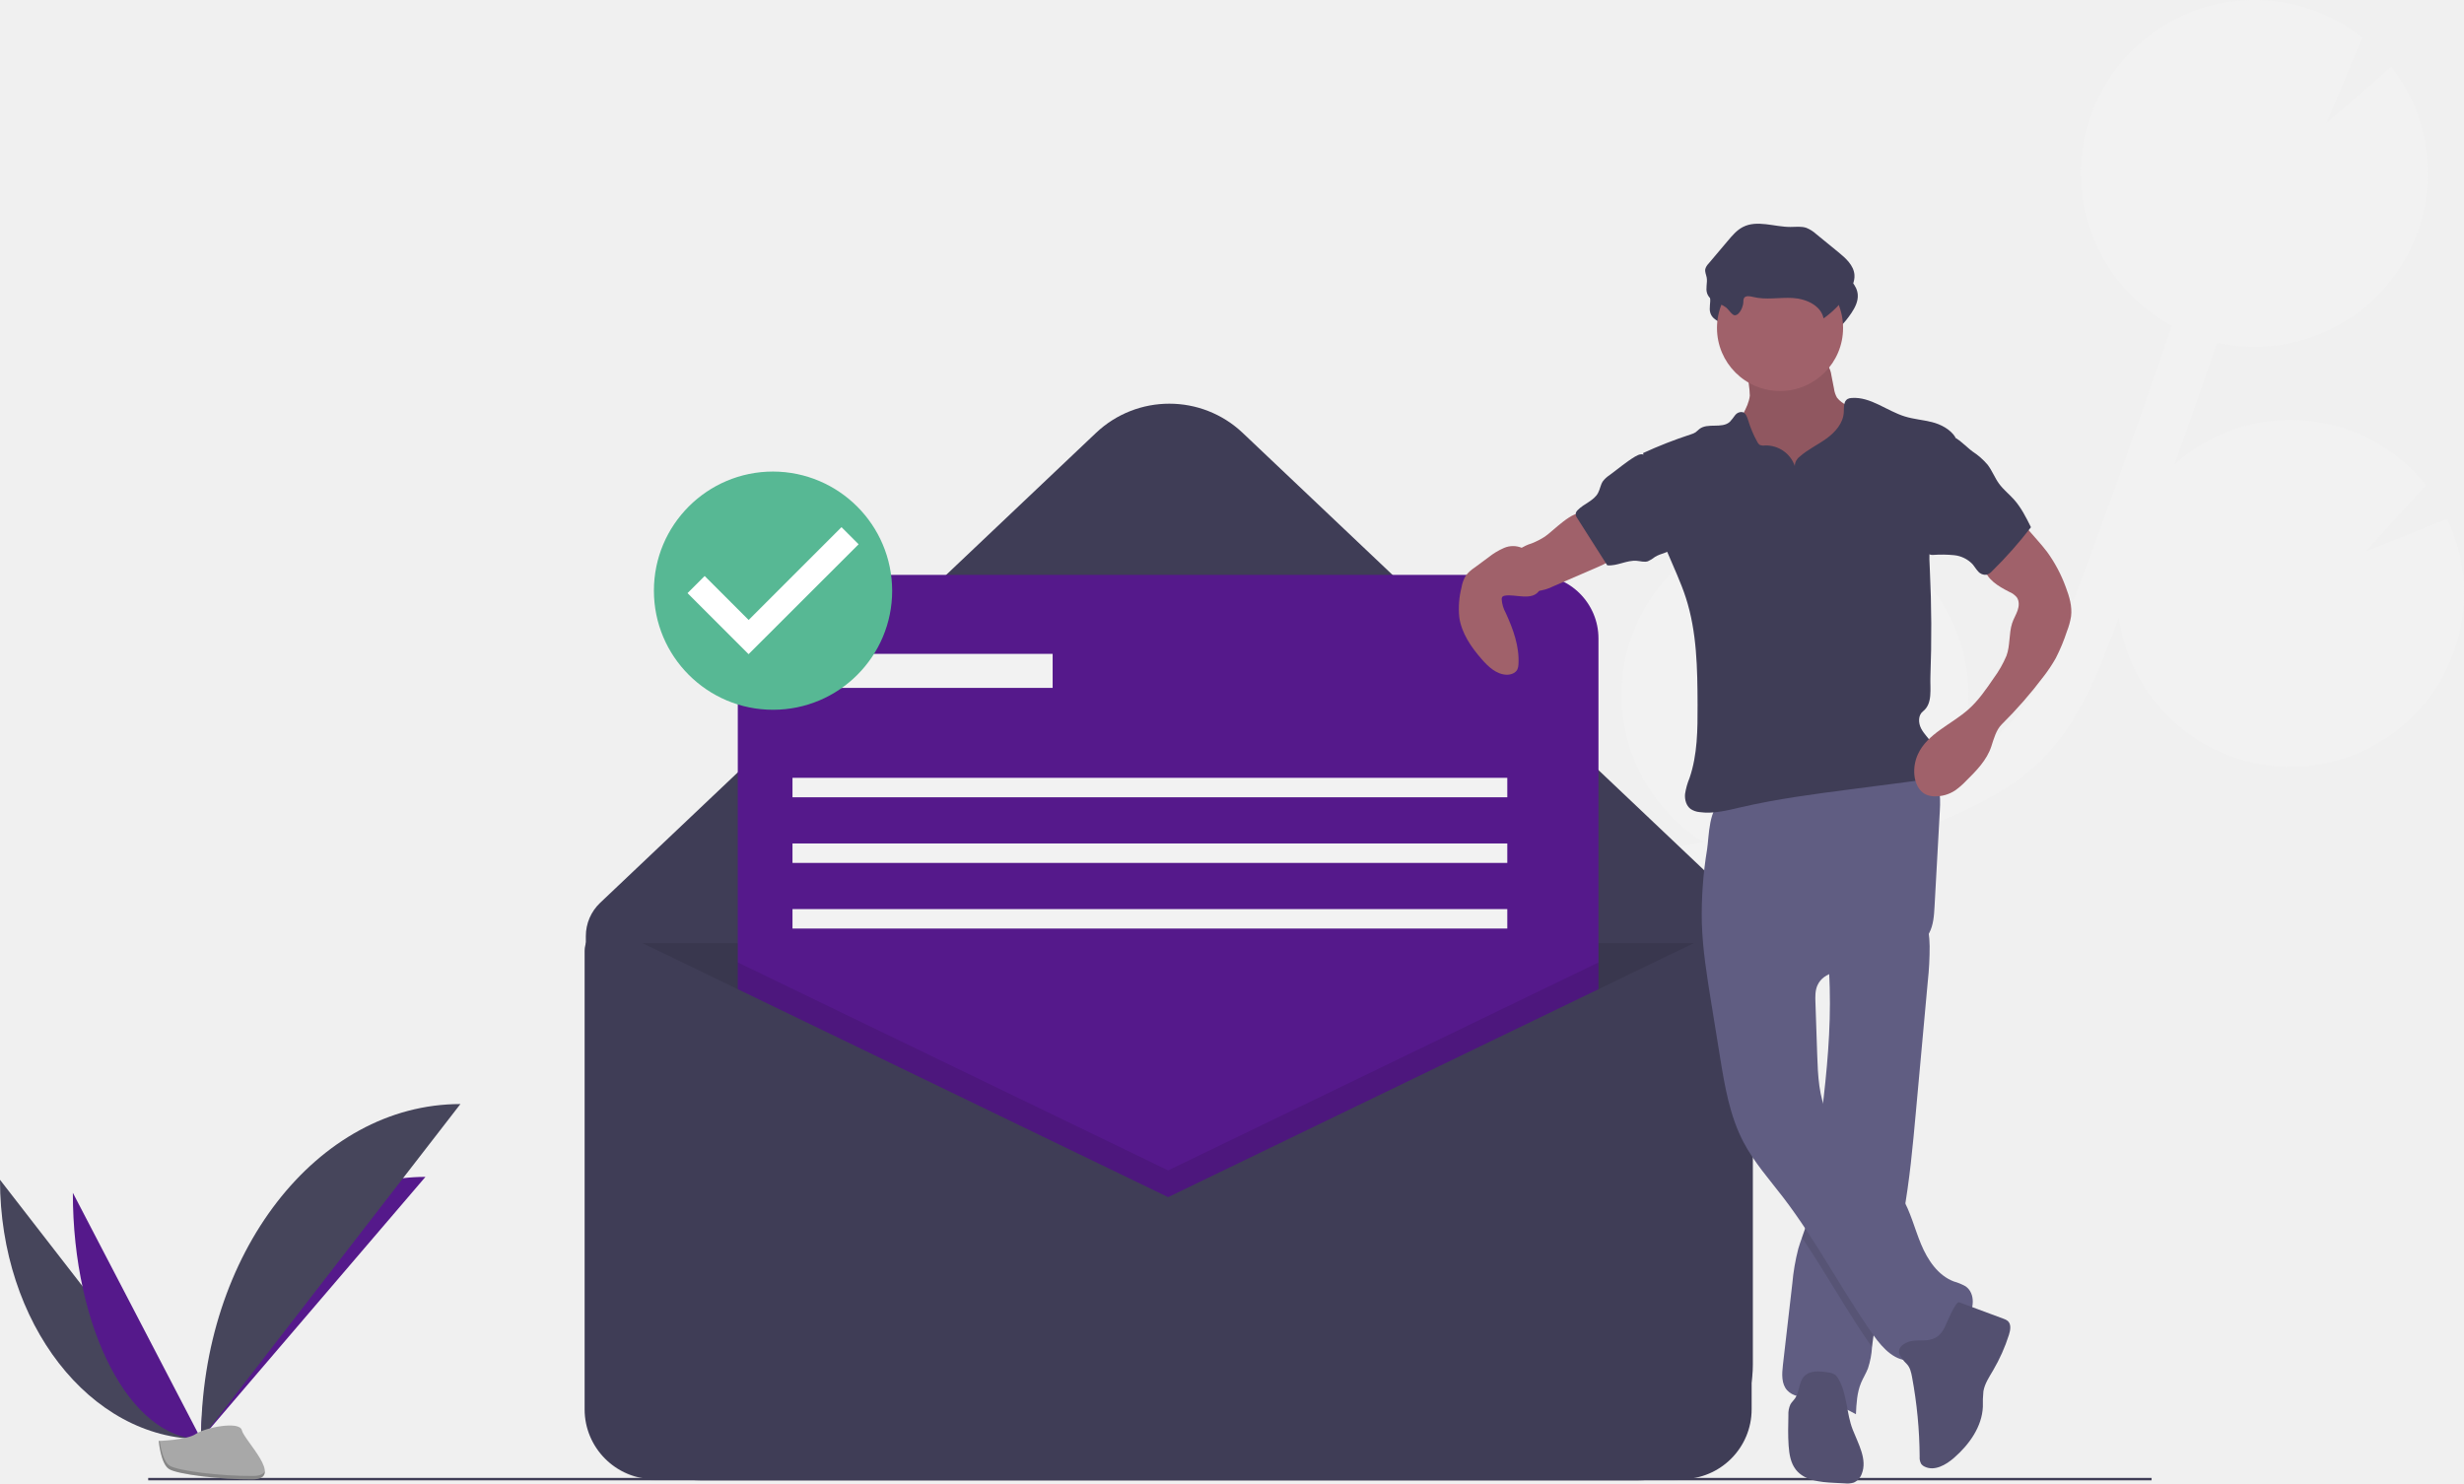
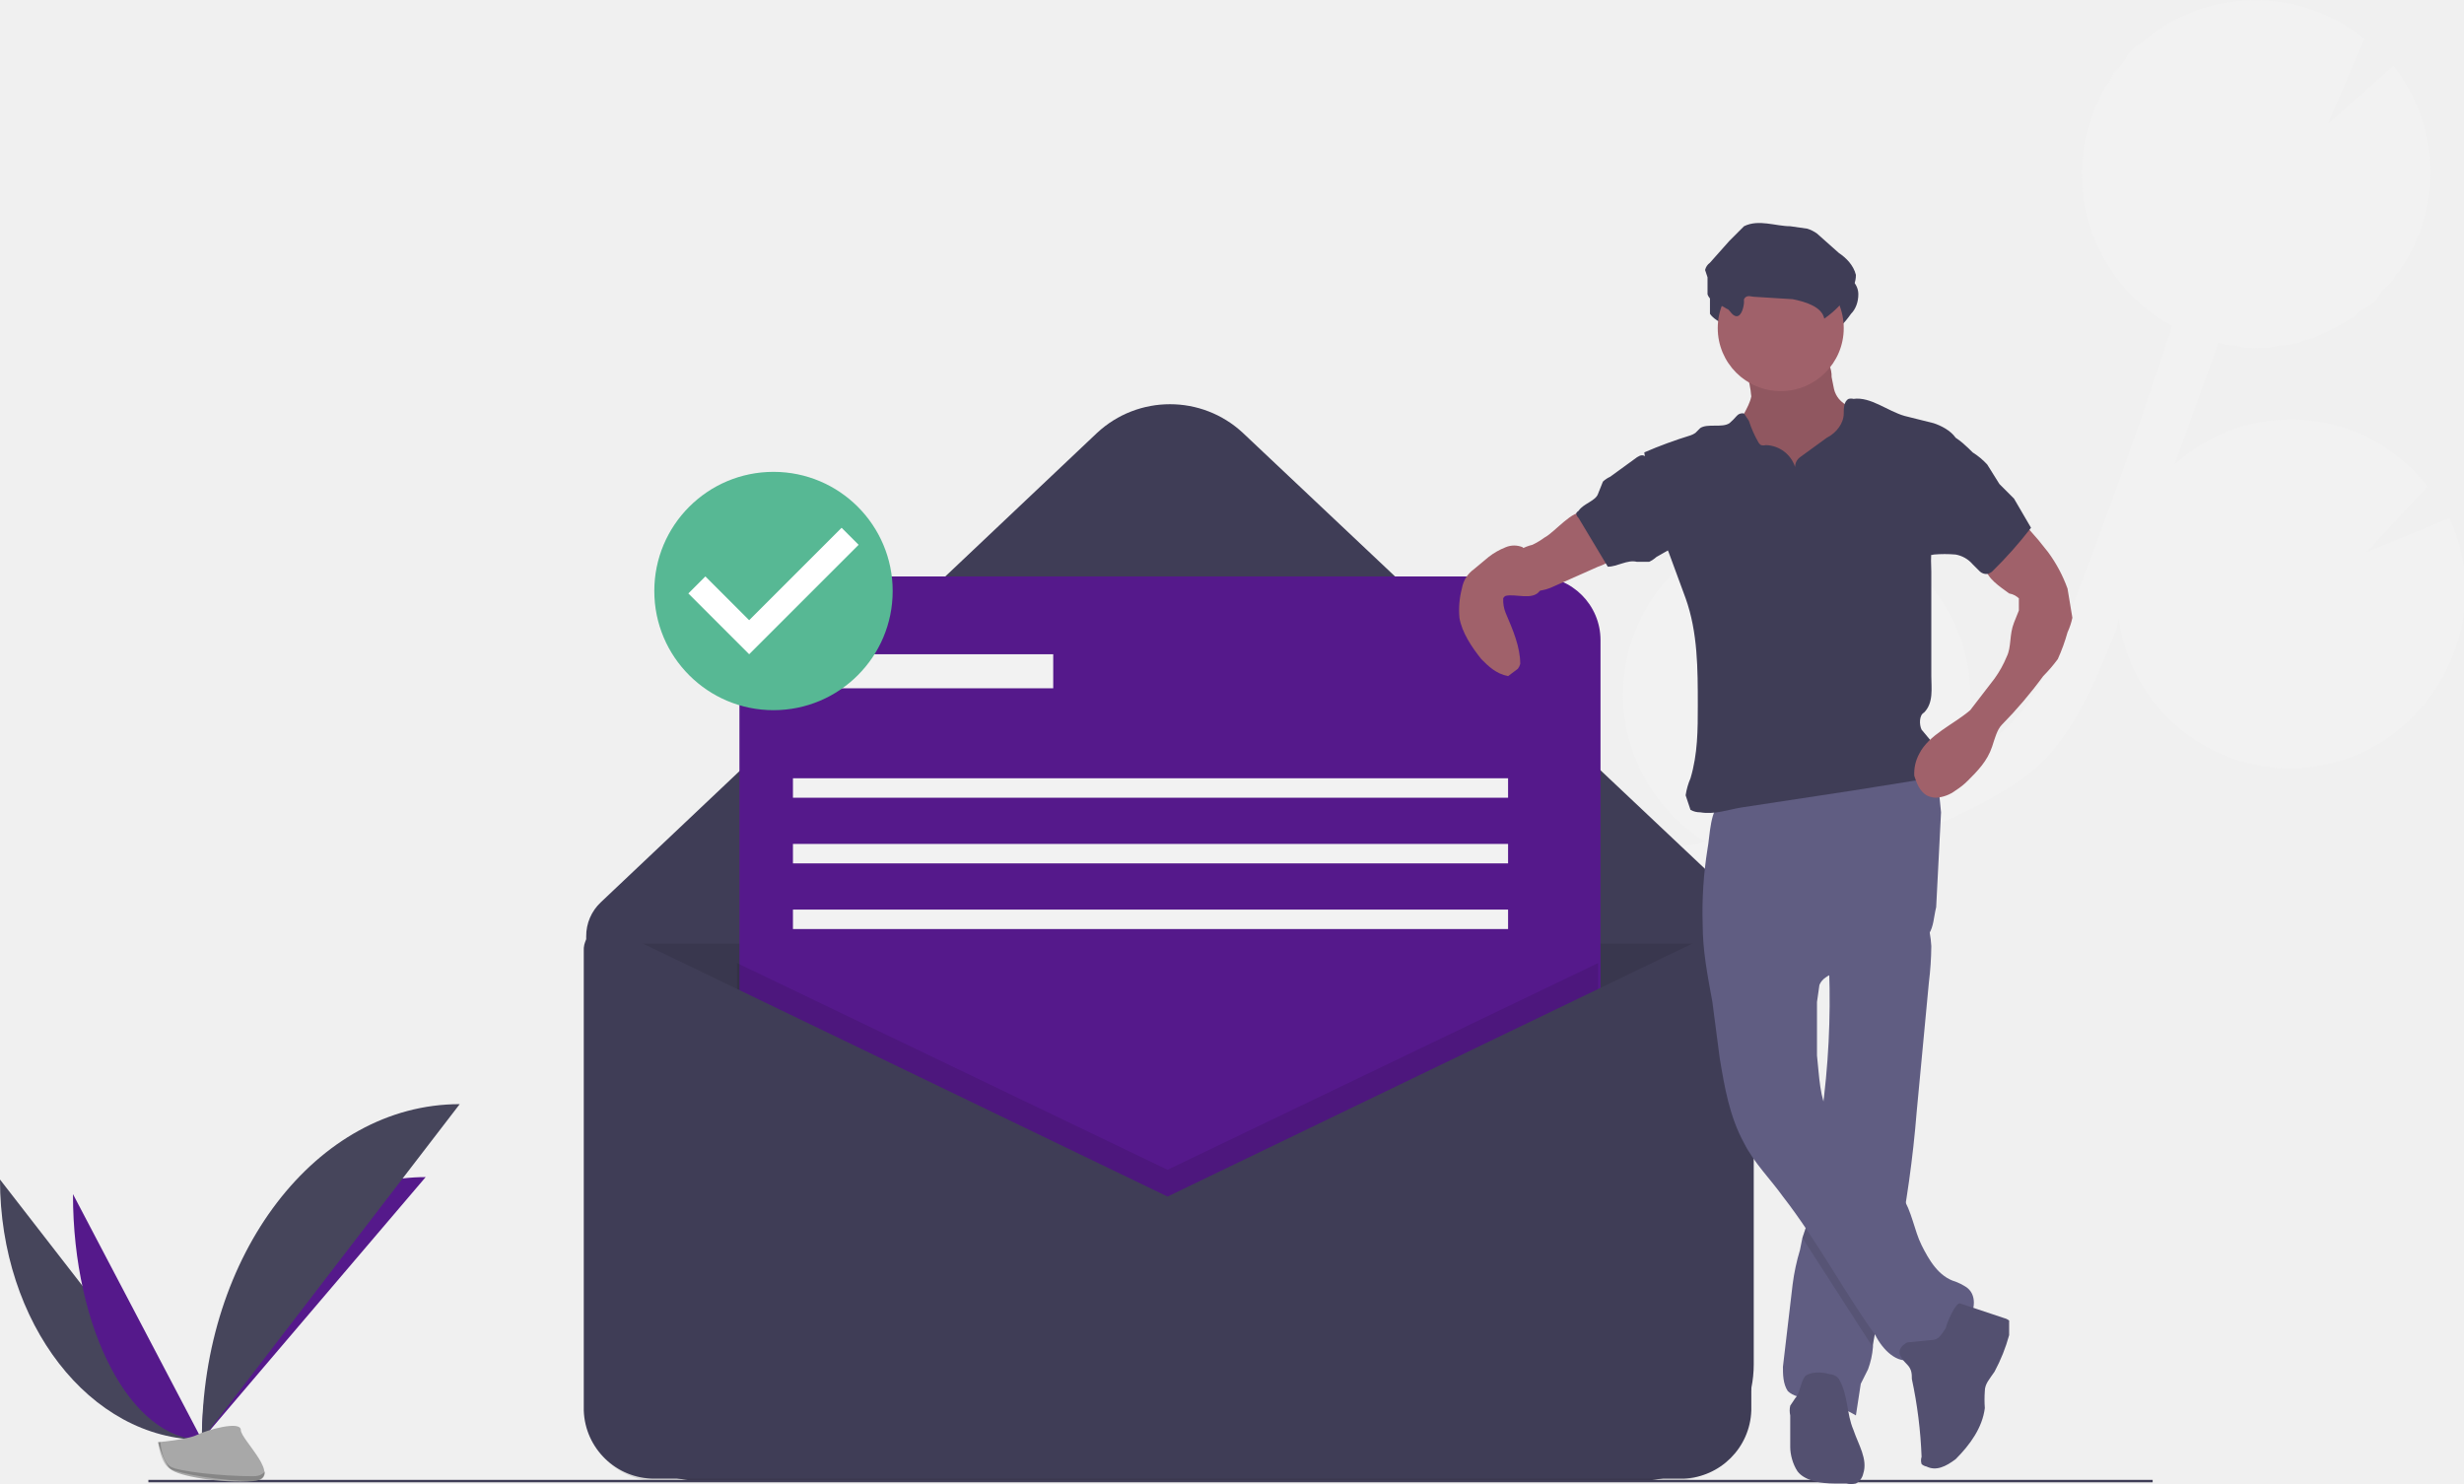
- <svg xmlns="http://www.w3.org/2000/svg" id="aaafdec0-95c8-49a3-a8f8-64216c6da511" width="1013.449" height="610.281" data-name="Layer 1" viewBox="0 0 1013.449 610.281">
-   <path fill="#f2f2f2" d="M782.744,493.253l8.69-1.502c.834-.146,1.661-.324,2.494-.475A71.336,71.336,0,0,1,839.477,359.773l-11.39,27.103,26.986-23.563a1.218,1.218,0,0,1,.184.062,71.34,71.34,0,0,1,43.588,90.991c-.451,1.285-.989,2.512-1.505,3.754,7.618-3.828,14.926-8.284,20.886-13.989,12.066-11.562,18.676-27.517,26.064-47.173,14.636-38.953,28.727-78.469,42.256-118.071a71.308,71.308,0,0,1-33.338-86.355c.725-2.059,1.565-4.042,2.455-5.99.222-.487.447-.972.679-1.452.905-1.867,1.86-3.697,2.908-5.452.171-.288.363-.557.538-.842q1.368-2.221,2.886-4.31c.377-.523.752-1.044,1.142-1.555,1.147-1.5,2.334-2.959,3.587-4.352.418-.466.862-.902,1.292-1.356q1.443-1.523,2.966-2.954c.535-.502,1.064-1.008,1.614-1.492.141-.124.272-.26.414-.383.007.009.013.019.019.028a71.29,71.29,0,0,1,91.213-2.049L1050.1,195.641l26.679-23.283a70.944,70.944,0,0,1,2.637,84.02c.025.009.05.015.075.024-.291.428-.622.82-.922,1.24q-.844,1.184-1.728,2.325c-.758.976-1.545,1.919-2.349,2.85-.607.702-1.205,1.41-1.836,2.086-.924.988-1.892,1.924-2.866,2.854-.569.543-1.113,1.113-1.698,1.636q-2.3,2.055-4.76,3.899c-.575.431-1.182.811-1.769,1.223-1.151.81-2.308,1.608-3.503,2.347-.742.458-1.503.877-2.26,1.308-1.096.624-2.2,1.229-3.326,1.794-.799.4-1.603.781-2.417,1.151-1.157.527-2.328,1.016-3.512,1.482-.794.312-1.585.628-2.39.912-1.329.468-2.677.875-4.033,1.264-.685.197-1.358.422-2.049.598-2.034.519-4.092.961-6.173,1.299-.391.064-.79.088-1.183.145-1.725.251-3.459.454-5.207.577-.751.053-1.507.061-2.262.09-1.413.055-2.827.083-4.249.053-.829-.018-1.658-.06-2.49-.107q-2.077-.118-4.158-.362c-.82-.095-1.638-.189-2.459-.314-1.486-.226-2.971-.52-4.455-.843-.097-.021-.195-.034-.293-.056q-8.565,25.061-17.448,50.016a71.291,71.291,0,0,1,103.374,8.521l-24.664,27.276,33.394-13.331a71.095,71.095,0,0,1,2.854,54.309,69.978,69.978,0,0,1-9.062,17.532,71.312,71.312,0,0,1-128.853-31.287c-.627,1.676-1.234,3.373-1.863,5.048-6.519,17.341-14.63,38.922-30.918,54.525-11.041,10.576-24.625,17.285-37.657,22.958q-12.73,5.54-25.799,10.244a71.497,71.497,0,0,1-31.926,10.175c-13.747,3.819-27.668,7.007-41.718,9.468l-8.761,1.51c-7.874,1.349-15.947,2.737-23.96,4.337,1.154.342,2.309.669,3.457,1.073a71.363,71.363,0,0,1,47.639,69.428l-54.925,16.859,49.701,7.893a71.373,71.373,0,0,1-118.926,21.106q.757,2.535,1.52,5.063c1.009,3.349,2.01,6.678,2.971,9.976,13.078,44.938,7.45,80.288-15.851,99.532l-12.644-15.305c22.678-18.734,15.642-57.336,9.434-78.682-.944-3.238-1.929-6.509-2.92-9.798-8.518-28.298-18.174-60.373-5.668-89.848C684.773,510.029,739.096,500.727,782.744,493.253Z" transform="translate(-93.27537 -144.8593)" />
-   <path fill="#3f3d56" d="M766.646,753.851H381.813a47.583,47.583,0,0,1-47.583-47.583V529.956a18.851,18.851,0,0,1,5.882-13.681L544.036,322.972a43.889,43.889,0,0,1,60.388,0L798.854,507.276a49.274,49.274,0,0,1,15.376,35.76V706.268A47.583,47.583,0,0,1,766.646,753.851Z" transform="translate(-93.27537 -144.8593)" />
-   <path d="M240.954,387.992h476a0,0,0,0,1,0,0V580.259a28.732,28.732,0,0,1-28.732,28.732H269.686a28.732,28.732,0,0,1-28.732-28.732V387.992a0,0,0,0,1,0,0Z" opacity=".1" />
-   <path fill="none" stroke="#3f3d56" stroke-miterlimit="10" d="M333.73,521.351" transform="translate(-93.27537 -144.8593)" />
-   <rect width="354" height="354" x="303.454" y="236.492" fill="#55198b" rx="26.181" />
-   <polygon points="657.454 395.942 657.454 590.492 303.454 590.492 303.454 395.942 480.454 481.492 657.454 395.942" opacity=".1" />
-   <path fill="#3f3d56" d="M573.73,637.351l-226.794-109.617a9.202,9.202,0,0,0-13.206,8.285V724.619a28.732,28.732,0,0,0,28.732,28.732H784.997a28.732,28.732,0,0,0,28.732-28.732v-185.369a11.229,11.229,0,0,0-16.115-10.11Z" transform="translate(-93.27537 -144.8593)" />
-   <rect width="99" height="14" x="333.954" y="268.992" fill="#f2f2f2" />
-   <rect width="294" height="8" x="325.954" y="319.992" fill="#f2f2f2" />
-   <rect width="294" height="8" x="325.954" y="346.992" fill="#f2f2f2" />
-   <rect width="294" height="8" x="325.954" y="373.992" fill="#f2f2f2" />
-   <line x1="60.954" x2="884.954" y1="608.492" y2="608.492" fill="none" stroke="#3f3d56" stroke-miterlimit="10" />
-   <path fill="#46455b" d="M93.275,630.212c0,58.96,36.989,106.67,82.699,106.67" transform="translate(-93.27537 -144.8593)" />
-   <path fill="#55198b" d="M175.975,736.883c0-59.623,41.277-107.869,92.288-107.869" transform="translate(-93.27537 -144.8593)" />
-   <path fill="#55198b" d="M123.239,635.557c0,56.006,23.587,101.325,52.736,101.325" transform="translate(-93.27537 -144.8593)" />
-   <path fill="#46455b" d="M175.975,736.883c0-76.185,47.71-137.832,106.67-137.832" transform="translate(-93.27537 -144.8593)" />
-   <path fill="#a8a8a8" d="M158.577,737.635s11.728-.361,15.263-2.878,18.041-5.522,18.918-1.486,17.625,20.076,4.384,20.183-30.766-2.062-34.294-4.211S158.577,737.635,158.577,737.635Z" transform="translate(-93.27537 -144.8593)" />
-   <path d="M197.378,752.049c-13.241.107-30.766-2.062-34.294-4.211-2.687-1.637-3.757-7.509-4.115-10.218-.248.011-.392.015-.392.015s.743,9.459,4.271,11.608,21.053,4.318,34.294,4.211c3.822-.031,5.142-1.391,5.07-3.405C201.68,751.266,200.223,752.026,197.378,752.049Z" opacity=".2" transform="translate(-93.27537 -144.8593)" />
-   <path fill="#a0616a" d="M812.988,307.63c-.601,5.355-4.685,9.668-6.198,14.839-2.278,7.784,1.661,16.136,7.048,22.198a49.159,49.159,0,0,0,34.234,16.255,14.6,14.6,0,0,0,5.66-.617,12.116,12.116,0,0,0,4.306-2.943c4.057-4.074,6.235-9.719,7.103-15.402s.531-11.474.191-17.214a9.721,9.721,0,0,0-.636-3.472,8.896,8.896,0,0,0-2.235-2.747,52.07,52.07,0,0,0-9.59-6.966,11.009,11.009,0,0,1-4.018-3.075,9.937,9.937,0,0,1-1.242-3.681l-1.059-5.399a10.609,10.609,0,0,0-1.556-4.376c-1.872-2.525-5.452-2.868-8.592-2.992L824.899,291.586c-3.579-.14-8.294-1.167-11.788-.464-3.262.656-2.179,3.663-1.586,6.4A46.267,46.267,0,0,1,812.988,307.63Z" transform="translate(-93.27537 -144.8593)" />
-   <path d="M812.988,307.63c-.601,5.355-4.685,9.668-6.198,14.839-2.278,7.784,1.661,16.136,7.048,22.198a49.159,49.159,0,0,0,34.234,16.255,14.6,14.6,0,0,0,5.66-.617,12.116,12.116,0,0,0,4.306-2.943c4.057-4.074,6.235-9.719,7.103-15.402s.531-11.474.191-17.214a9.721,9.721,0,0,0-.636-3.472,8.896,8.896,0,0,0-2.235-2.747,52.07,52.07,0,0,0-9.59-6.966,11.009,11.009,0,0,1-4.018-3.075,9.937,9.937,0,0,1-1.242-3.681l-1.059-5.399a10.609,10.609,0,0,0-1.556-4.376c-1.872-2.525-5.452-2.868-8.592-2.992L824.899,291.586c-3.579-.14-8.294-1.167-11.788-.464-3.262.656-2.179,3.663-1.586,6.4A46.267,46.267,0,0,1,812.988,307.63Z" opacity=".1" transform="translate(-93.27537 -144.8593)" />
-   <path fill="#605d82" d="M886.177,548.641q-2.445,26.808-4.89,53.608c-1.276,14.061-2.577,28.179-5.079,42.059-.864,4.783-1.877,9.541-3.079,14.258-3.342,13.097-8.191,25.899-9.755,39.325-.049.387-.091.782-.132,1.177a34.189,34.189,0,0,1-1.671,8.726c-.782,2.05-1.984,3.919-2.832,5.944-1.688,4.05-1.91,8.529-2.116,12.916a55.682,55.682,0,0,0-19.173-6.553c-3.252-.486-6.874-.831-9.088-3.26-2.453-2.684-2.182-6.792-1.77-10.397q1.939-16.794,3.869-33.571a87.495,87.495,0,0,1,2.445-14.258c.445-1.556.98-3.087,1.523-4.618.749-2.107,1.506-4.215,2.074-6.38a76.832,76.832,0,0,0,1.712-10.628c1.325-11.262,2.922-22.499,4.322-33.752l.074-.593c2.099-17.057,3.696-34.197,3.235-51.377-.066-2.544-.173-5.088-.338-7.639-.23-3.696-.568-5.656,2.494-7.969,3.383-2.552,7.837-4.338,11.706-6.01,2.083-.906,25.018-9.047,25.553-7.261a44.688,44.688,0,0,1,1.679,11.706A130.253,130.253,0,0,1,886.177,548.641Z" transform="translate(-93.27537 -144.8593)" />
-   <path d="M876.207,644.308c-.864,4.783-1.877,9.541-3.079,14.258-3.342,13.097-8.191,25.899-9.755,39.325-.049.387-.091.782-.132,1.177-10.224-14.604-18.835-30.311-28.813-45.072.749-2.107,1.506-4.215,2.074-6.38a76.832,76.832,0,0,0,1.712-10.628c1.325-11.262,2.922-22.499,4.322-33.752l.074-.593a34.964,34.964,0,0,0,2.494,6.923c6.701,13.616,22.622,20.498,30.41,33.53Q875.874,643.703,876.207,644.308Z" opacity=".1" transform="translate(-93.27537 -144.8593)" />
-   <path fill="#605d82" d="M793.242,524.578c.338,10.921,2.086,21.743,3.83,32.529l3.599,22.254c1.97,12.18,4.021,24.607,9.785,35.516,4.312,8.16,10.524,15.124,16.143,22.445,13.815,17.998,24.194,38.387,37.294,56.913,3.808,5.385,9.25,11.208,15.749,10.084,4.265-.738,7.363-4.289,10.715-7.027,3.953-3.228,8.716-5.59,11.826-9.636s3.719-10.771-.494-13.65a22.228,22.228,0,0,0-4.822-1.973c-6.532-2.484-10.759-8.862-13.449-15.312s-4.32-13.384-7.904-19.383c-7.787-13.032-23.71-19.913-30.413-33.534-3.754-7.629-4.112-16.422-4.399-24.92l-.732-21.662c-.08-2.369-.143-4.833.82-6.998,2.564-5.766,10.305-6.303,16.573-7.034a56.692,56.692,0,0,0,20.31-6.408c3.61-1.95,7.137-4.435,9.069-8.055,1.762-3.303,2.005-7.176,2.212-10.914l2.17-39.258c.187-3.378.357-6.87-.833-10.036-2.989-7.95-13.029-10.548-21.514-10.169-15.79.706-30.367,7.498-45.255,12.085a115.055,115.055,0,0,1-11.217,2.926c-3.341.671-7.385.392-10.572,1.467-5.667,1.911-5.523,14.304-6.327,19.445A163.693,163.693,0,0,0,793.242,524.578Z" transform="translate(-93.27537 -144.8593)" />
-   <path fill="#535070" d="M877.499,705.964c1.392,1.404,1.847,3.461,2.21,5.405a184.599,184.599,0,0,1,3.126,32.692,5.338,5.338,0,0,0,.588,2.962,3.721,3.721,0,0,0,1.538,1.236c4.024,1.918,8.695-.755,12.048-3.692,6.216-5.445,11.476-12.754,11.829-21.011a48.779,48.779,0,0,1,.223-6.372c.546-3.108,2.361-5.817,3.96-8.537a72.053,72.053,0,0,0,6.545-14.672c.611-1.923,1.018-4.345-.489-5.687a5.482,5.482,0,0,0-1.792-.931L899.109,680.606c-1.575-.585-5.495,9.484-6.117,10.585-1.522,2.693-3.035,4.221-6.088,4.843-3.117.634-6.827-.276-9.735,1.279C872.249,699.944,874.714,703.155,877.499,705.964Z" transform="translate(-93.27537 -144.8593)" />
-   <path fill="#535070" d="M849.449,712.178a5.574,5.574,0,0,0-1.384-1.754,6.259,6.259,0,0,0-2.791-.948c-3.461-.588-7.563-.975-9.951,1.598-2.239,2.412-1.854,6.34-3.727,9.047-.593.857-1.396,1.563-1.91,2.469a9.31,9.31,0,0,0-.838,4.429c-.097,4.195-.193,8.398.097,12.584.243,3.508.834,7.184,3.028,9.932,3.521,4.411,9.872,5.045,15.508,5.332l4.565.232a8.912,8.912,0,0,0,3.741-.343,6.159,6.159,0,0,0,3.227-3.551c2.376-5.906-1.387-12.27-3.705-18.2C852.646,726.189,853.125,718.621,849.449,712.178Z" transform="translate(-93.27537 -144.8593)" />
-   <path fill="#3f3d56" d="M811.666,277.459a3.773,3.773,0,0,1,.257-1.76c.669-1.182,2.415-.861,3.732-.528,5.297,1.335,10.878.127,16.331.439s11.597,3.038,12.693,8.39a39.824,39.824,0,0,0,10.069-10.345c1.514-2.265,2.833-4.859,2.627-7.576-.297-3.918-3.584-6.848-6.628-9.333l-9.073-7.407a13.673,13.673,0,0,0-4.062-2.583c-2.095-.716-4.38-.375-6.594-.373-6.605.004-13.647-3.002-19.521.018-2.454,1.261-4.301,3.423-6.081,5.53l-8.098,9.586a5.121,5.121,0,0,0-1.294,2.195c-.23,1.17.37,2.325.58,3.499.383,2.141-.54,4.427.169,6.484,1.177,3.414,5.323,3.897,7.857,5.855.945.729,2.425,3.202,3.55,3.172C810.209,282.665,811.613,279.037,811.666,277.459Z" transform="translate(-93.27537 -144.8593)" />
-   <circle cx="732.131" cy="134.925" r="25.932" fill="#a0616a" />
-   <path fill="#3f3d56" d="M831.48,336.536a12.562,12.562,0,0,0-12.229-8.416,3.729,3.729,0,0,1-2.256-.285,3.109,3.109,0,0,1-.927-1.159,45.299,45.299,0,0,1-3.781-8.939c-.414-1.373-.979-2.991-2.368-3.348a3.199,3.199,0,0,0-3.018,1.313,26.59,26.59,0,0,1-2.157,2.711c-3.261,2.916-9.043.258-12.504,2.934-.565.437-1.032.997-1.626,1.394a7.594,7.594,0,0,1-1.904.816,182.621,182.621,0,0,0-19.626,7.687c2.303,13.867,4.662,27.975,10.059,40.955,2.568,6.177,5.479,12.226,7.536,18.591,4.557,14.104,4.759,29.194,4.81,44.015.035,10.144-.015,20.505-3.297,30.103a28.412,28.412,0,0,0-1.853,6.613c-.198,2.287.468,4.809,2.321,6.164a7.938,7.938,0,0,0,3.581,1.258c5.687.834,11.42-.679,17.019-1.976,15.008-3.476,30.315-5.465,45.592-7.448l25.6-3.324a14.862,14.862,0,0,0,5.296-1.369c4.684-2.565,5.129-9.611,2.22-14.09-1.395-2.147-3.362-3.909-4.534-6.185s-1.272-5.46.746-7.037c4.103-3.207,2.879-9.158,3.075-14.362q.821-21.829-.222-43.674a86.962,86.962,0,0,1-.145-9.058,80.214,80.214,0,0,1,2.823-15.115l7.779-30.628c-2.032-3.211-5.923-5.248-9.609-6.173s-7.525-1.197-11.154-2.322c-7.436-2.304-14.057-8.152-21.823-7.607a3.962,3.962,0,0,0-1.691.413c-1.752.992-1.474,3.516-1.586,5.526-.248,4.447-3.518,8.163-7.13,10.769s-7.737,4.506-11.054,7.478A4.933,4.933,0,0,0,831.48,336.536Z" transform="translate(-93.27537 -144.8593)" />
-   <path fill="#a0616a" d="M728.73,365.587a30.615,30.615,0,0,1-5.454,2.807,17.93,17.93,0,0,0-5.225,2.536,8.188,8.188,0,0,0-1.817,2.245,9.983,9.983,0,0,0,9.206,14.874,20.039,20.039,0,0,0,6.807-2.03L750.537,378.093c3.096-1.341,6.44-2.914,7.903-5.954a1.383,1.383,0,0,0,.178-.945,1.562,1.562,0,0,0-.751-.79,40.867,40.867,0,0,1-10.65-10.042c-.75-1.019-1.669-3.424-2.729-4.035C740.616,354.098,731.829,363.576,728.73,365.587Z" transform="translate(-93.27537 -144.8593)" />
-   <path fill="#a0616a" d="M924.258,359.084l6.743,7.703c1.448,1.654,2.897,3.309,4.216,5.067a59.141,59.141,0,0,1,7.723,14.549c1.466,3.846,2.682,7.943,2.17,12.027a29.422,29.422,0,0,1-1.687,6.117,76.142,76.142,0,0,1-4.582,11.036,62.866,62.866,0,0,1-5.156,7.727,180.44,180.44,0,0,1-17.094,19.552c-2.305,2.282-3.272,5.972-4.276,9.057-1.851,5.69-6.255,10.121-10.514,14.323a29.237,29.237,0,0,1-4.515,3.885,14.705,14.705,0,0,1-8.216,2.34,9.018,9.018,0,0,1-3.701-.766c-2.915-1.384-4.396-4.754-4.7-7.967a16.946,16.946,0,0,1,1.418-8.521c3.869-8.572,13.806-12.286,20.83-18.54,4.119-3.667,7.268-8.274,10.374-12.831a44.348,44.348,0,0,0,5.247-9.197c1.569-4.185.958-9.14,2.328-13.394.579-1.798,1.609-3.422,2.232-5.206s.78-3.901-.31-5.445a7.913,7.913,0,0,0-3.053-2.235c-4.487-2.277-9.512-5.208-10.371-10.166a10.891,10.891,0,0,1,2.009-7.764,32.35,32.35,0,0,1,5.658-5.93C918.995,362.771,922.295,360.819,924.258,359.084Z" transform="translate(-93.27537 -144.8593)" />
-   <path fill="#a0616a" d="M724.401,376.34c-1.191-2.405-2.679-4.859-5.082-6.055a9.364,9.364,0,0,0-7.387-.031,27.774,27.774,0,0,0-6.483,3.92l-5.812,4.285a14.307,14.307,0,0,0-3.451,3.185,13.445,13.445,0,0,0-1.797,4.931,35.246,35.246,0,0,0-.914,12.197c.922,6.554,4.874,12.276,9.223,17.266,2.718,3.118,6.073,6.264,10.207,6.397,1.784.057,3.769-.646,4.511-2.27a5.661,5.661,0,0,0,.403-2.022c.447-7.311-2.169-14.452-5.218-21.111a13.536,13.536,0,0,1-1.683-5.673,1.556,1.556,0,0,1,.248-.95,1.605,1.605,0,0,1,.992-.484c4.174-.826,11.364,2.417,14.292-2.218C728.351,384.7,725.75,379.065,724.401,376.34Z" transform="translate(-93.27537 -144.8593)" />
-   <path fill="#3f3d56" d="M810.306,269.3a3.773,3.773,0,0,1,.257-1.76c.669-1.182,2.415-.861,3.732-.528,5.297,1.335,10.878.127,16.331.439s11.597,3.038,12.693,8.39a39.824,39.824,0,0,0,10.069-10.345c1.514-2.265,2.833-4.859,2.627-7.576-.297-3.918-3.584-6.848-6.628-9.333l-9.073-7.407a13.672,13.672,0,0,0-4.062-2.583c-2.095-.716-4.38-.375-6.594-.373-6.605.004-13.647-3.002-19.521.018-2.454,1.261-4.301,3.423-6.081,5.53l-8.098,9.586a5.121,5.121,0,0,0-1.294,2.195c-.23,1.17.37,2.325.58,3.499.383,2.141-.54,4.427.169,6.484,1.177,3.414,5.323,3.897,7.857,5.855.945.729,2.425,3.202,3.55,3.172C808.849,274.505,810.253,270.877,810.306,269.3Z" transform="translate(-93.27537 -144.8593)" />
-   <path fill="#3f3d56" d="M755.229,340.364a10.541,10.541,0,0,0-2.714,2.527c-.951,1.437-1.144,3.252-1.961,4.77-1.748,3.248-5.835,4.403-8.385,7.067a2.64,2.64,0,0,0-.806,1.382,3.08,3.08,0,0,0,.685,1.99l12.297,19.332c4.094.36,8.022-2.205,12.118-1.864,1.529.127,3.094.655,4.561.203a13.079,13.079,0,0,0,2.927-1.79c2.444-1.545,5.698-1.725,7.748-3.764,1.968-1.956,2.219-5.017,2.195-7.792a31.321,31.321,0,0,0-.731-7.168c-1.81-7.42-7.485-13.114-11.043-19.687-1.732-3.2-2.674-5.073-6.34-2.876C762.095,334.903,758.697,337.828,755.229,340.364Z" transform="translate(-93.27537 -144.8593)" />
-   <path fill="#3f3d56" d="M904.571,330.588a28.769,28.769,0,0,1,6.186,5.419c1.873,2.415,2.934,5.372,4.734,7.843,1.744,2.395,4.119,4.25,6.097,6.455,3,3.345,5.033,7.425,7.028,11.451a171.065,171.065,0,0,1-15.906,17.977,5.13,5.13,0,0,1-2.415,1.588,3.896,3.896,0,0,1-3.414-1.392c-.886-.929-1.513-2.075-2.36-3.039a12.162,12.162,0,0,0-7.518-3.636,51.632,51.632,0,0,0-8.518-.117,3.367,3.367,0,0,1-1.819-.306,3.056,3.056,0,0,1-.993-1.139c-3.329-5.665-2.258-12.778-1.084-19.243l2.695-14.835a33.297,33.297,0,0,1,2.243-8.245c1.021-2.182,3.304-5.881,6.111-5.228C898.468,324.798,902.19,328.876,904.571,330.588Z" transform="translate(-93.27537 -144.8593)" />
-   <ellipse cx="317.954" cy="242.066" fill="#fff" rx="41" ry="41.075" />
-   <path fill="#57b894" d="M411.23,338.851a49,49,0,1,0,49,49A49.144,49.144,0,0,0,411.23,338.851Zm-10.059,75.125-25.113-25.113,7.044-7.044L401.194,399.912l38.187-38.187,7.044,7.044-45.254,45.207Z" transform="translate(-93.27537 -144.8593)" />
+ <svg xmlns="http://www.w3.org/2000/svg" width="1013.4" height="610.3" data-name="Layer 1" viewBox="0 0 1013 610">
+   <path fill="#f2f2f2" d="m689 348 9-1 3-1a71 71 0 0 1 45-131l-11 27 27-24a1 1 0 0 1 0 1 71 71 0 0 1 44 91l-2 3c8-4 15-8 21-14 12-11 19-27 26-47 15-39 29-78 42-118a71 71 0 0 1-33-86 72 72 0 0 1 6-13l1-1 2-4 2-2 3-4 1-2 3-3 2-1a71 71 0 0 1 92-2l-15 35 27-24a71 71 0 0 1 2 85l-1 1-1 2-3 3-2 2-2 3-2 2-5 3-2 2-3 2-2 1a71 71 0 0 1-10 5l-2 1-4 1-2 1-6 1h-2l-5 1h-2a70 70 0 0 1-7 0l-4-1h-2l-5-1-18 50a71 71 0 0 1 104 9l-25 27 34-14a71 71 0 0 1 2 55 70 70 0 0 1-9 17 71 71 0 0 1-129-31l-1 5c-7 17-15 39-31 55-11 10-25 17-38 23l-26 10a71 71 0 0 1-32 10c-13 4-27 7-41 9l-9 2-24 4 3 1a71 71 0 0 1 48 70l-55 17 50 8a71 71 0 0 1-119 21l1 5 3 10c13 45 8 80-16 99l-12-15c22-19 15-57 9-79l-3-10c-8-28-18-60-5-89 18-45 73-54 116-62Z" />
+   <path fill="#3f3d56" d="M673 609H289a48 48 0 0 1-48-48V385a19 19 0 0 1 6-14l204-193a44 44 0 0 1 60 0l195 184a49 49 0 0 1 15 36v163a48 48 0 0 1-48 48Z" />
+   <path d="M241 388h476v192a29 29 0 0 1-29 29H270a29 29 0 0 1-29-29V388Z" opacity=".1" />
+   <rect width="354" height="354" x="304" y="237" fill="#55198b" rx="26.2" />
+   <path d="M657 396v194H303V396l177 85 177-85z" opacity=".1" />
+   <path fill="#3f3d56" d="M480 492 254 383a9 9 0 0 0-14 8v189a29 29 0 0 0 29 28h423a29 29 0 0 0 28-28V394a11 11 0 0 0-16-10Z" />
+   <path fill="#f2f2f2" d="M334 269h99v14h-99zm-8 51h294v8H326zm0 27h294v8H326zm0 27h294v8H326z" />
+   <path fill="none" stroke="#3f3d56" stroke-miterlimit="10" d="M61 609h824" />
+   <path fill="#46455b" d="M0 485c0 59 37 107 83 107" />
+   <path fill="#55198b" d="M83 592c0-60 41-108 92-108m-145 7c0 56 24 101 53 101" />
+   <path fill="#46455b" d="M83 592c0-76 47-138 106-138" />
+   <path fill="#a8a8a8" d="M65 593s12-1 16-3 18-6 18-2 18 20 5 21-31-2-34-5-5-11-5-11Z" />
+   <path d="M104 607c-13 0-31-2-34-4s-4-8-4-10h-1s1 9 5 11 21 5 34 5c4 0 5-2 5-4-1 1-2 2-5 2Z" opacity=".2" />
+   <path fill="#a0616a" d="M720 163c-1 5-5 9-6 15-3 7 1 16 7 22a49 49 0 0 0 34 16 15 15 0 0 0 5-1 12 12 0 0 0 5-2c4-5 6-10 7-16v-17a10 10 0 0 0-1-4 9 9 0 0 0-2-2 52 52 0 0 0-9-7 11 11 0 0 1-4-3 10 10 0 0 1-2-4l-1-5a11 11 0 0 0-1-5c-2-2-6-3-9-3h-11l-12-1c-3 1-2 4-2 7a46 46 0 0 1 2 10Z" />
+   <path d="M720 163c-1 5-5 9-6 15-3 7 1 16 7 22a49 49 0 0 0 34 16 15 15 0 0 0 5-1 12 12 0 0 0 5-2c4-5 6-10 7-16v-17a10 10 0 0 0-1-4 9 9 0 0 0-2-2 52 52 0 0 0-9-7 11 11 0 0 1-4-3 10 10 0 0 1-2-4l-1-5a11 11 0 0 0-1-5c-2-2-6-3-9-3h-11l-12-1c-3 1-2 4-2 7a46 46 0 0 1 2 10Z" opacity=".1" />
+   <path fill="#605d82" d="m793 404-5 53a483 483 0 0 1-8 57c-3 13-8 26-10 39v1a34 34 0 0 1-2 9l-3 6-2 13a56 56 0 0 0-19-7c-3 0-7-1-9-3-2-3-2-7-2-10l4-34a87 87 0 0 1 3-14l1-5 2-6a77 77 0 0 0 2-11l4-34a345 345 0 0 0 3-59c0-4 0-6 3-8a109 109 0 0 1 37-13 45 45 0 0 1 2 11 130 130 0 0 1-1 15Z" />
+   <path d="m783 499-3 15c-3 13-8 26-10 39v1l-29-45 2-6a77 77 0 0 0 2-11l4-34a35 35 0 0 0 3 7c7 13 22 20 30 33l1 1Z" opacity=".1" />
+   <path fill="#605d82" d="M700 380c0 11 2 21 4 32l3 23c2 12 4 24 10 35 4 8 11 15 16 22 14 18 25 39 38 57 3 6 9 12 15 10 5 0 8-4 11-7 4-3 9-5 12-9s4-11-1-14a22 22 0 0 0-4-2c-7-2-11-9-14-15s-4-14-8-20c-8-13-23-19-30-33-4-8-4-16-5-25v-22l1-7c2-5 10-6 16-7a57 57 0 0 0 20-6c4-2 8-5 9-8 2-3 2-7 3-11l2-39-1-10c-3-8-13-11-21-11-16 1-31 8-46 13a115 115 0 0 1-11 3l-11 1c-5 2-5 14-6 19a164 164 0 0 0-2 31Z" />
+   <path fill="#535070" d="M784 561c2 2 2 4 2 6a185 185 0 0 1 4 32 5 5 0 0 0 0 3 4 4 0 0 0 2 1c4 2 8 0 12-3 6-6 11-13 12-21a49 49 0 0 1 0-7c0-3 2-5 4-8a72 72 0 0 0 6-15v-6a5 5 0 0 0-2-1l-18-6c-2-1-6 9-6 10-2 3-3 5-6 5l-10 1c-5 3-3 6 0 9Zm-28 6a6 6 0 0 0-1-1 6 6 0 0 0-3-1c-3-1-8-1-10 1-2 3-2 7-4 9l-2 3a9 9 0 0 0 0 4v13c0 3 1 7 3 10 3 4 10 5 15 5h5a9 9 0 0 0 4 0 6 6 0 0 0 3-4c2-6-2-12-4-18-3-7-2-14-6-21Z" />
+   <path fill="#3f3d56" d="M718 133a4 4 0 0 1 1-2l3-1c6 2 11 0 17 1s11 3 12 8a40 40 0 0 0 10-10c2-2 3-5 3-8 0-4-3-7-7-9l-9-8a14 14 0 0 0-4-2h-6c-7 0-14-3-20 0l-6 5-8 10a5 5 0 0 0-1 2v10c2 3 6 4 8 6l4 3c2 0 3-4 3-5Z" />
+   <circle cx="732.1" cy="134.9" r="25.9" fill="#a0616a" />
+   <path fill="#3f3d56" d="M738 192a13 13 0 0 0-12-9 4 4 0 0 1-2 0 3 3 0 0 1-1-1 45 45 0 0 1-4-9l-2-3a3 3 0 0 0-3 1 27 27 0 0 1-3 3c-3 2-9 0-12 2l-2 2a8 8 0 0 1-2 1 183 183 0 0 0-19 7c2 14 4 28 10 41l7 19c5 14 5 29 5 44 0 10 0 20-3 30a28 28 0 0 0-2 7l2 6a8 8 0 0 0 4 1c6 1 11-1 17-2l46-7 25-4a15 15 0 0 0 5-1c5-3 6-10 3-14l-5-6c-1-2-1-6 1-7 4-4 3-10 3-15v-43a87 87 0 0 1 0-9 80 80 0 0 1 2-16l8-30c-2-3-6-5-9-6l-12-3c-7-2-14-8-21-7a4 4 0 0 0-2 0c-2 1-2 4-2 6 0 4-3 8-7 10l-11 8a5 5 0 0 0-2 4Z" />
+   <path fill="#a0616a" d="M635 221a31 31 0 0 1-5 3 18 18 0 0 0-5 2 8 8 0 0 0-2 2 10 10 0 0 0 9 15 20 20 0 0 0 7-2l18-8c3-1 7-3 8-6a1 1 0 0 0 0-1 41 41 0 0 1-11-10l-3-5c-4-2-12 8-16 10Zm196-7 7 8 4 5a59 59 0 0 1 8 15l2 12a29 29 0 0 1-2 6 76 76 0 0 1-4 11 63 63 0 0 1-6 7 180 180 0 0 1-17 20c-2 2-3 6-4 9-2 6-6 10-10 14a29 29 0 0 1-5 4 15 15 0 0 1-8 3 9 9 0 0 1-4-1c-3-2-4-5-5-8a17 17 0 0 1 2-9c4-8 14-12 21-18l10-13a44 44 0 0 0 5-9c2-4 1-9 3-14l2-5v-5a8 8 0 0 0-4-2c-4-3-9-6-10-11a11 11 0 0 1 2-7 32 32 0 0 1 6-6l7-6Z" />
+   <path fill="#a0616a" d="m631 231-5-6a9 9 0 0 0-7 0 28 28 0 0 0-7 4l-6 5a14 14 0 0 0-3 3 13 13 0 0 0-2 5 35 35 0 0 0-1 12c1 6 5 12 9 17 3 3 6 6 11 7l4-3a6 6 0 0 0 1-2c0-7-3-14-6-21a14 14 0 0 1-1-6 2 2 0 0 1 1-1c4-1 11 2 14-2 2-3-1-9-2-12Z" />
+   <path fill="#3f3d56" d="M717 124a4 4 0 0 1 0-1c1-2 3-1 4-1l16 1c5 1 12 3 13 8a40 40 0 0 0 10-10c2-3 3-5 3-8-1-4-4-7-7-9l-9-8a14 14 0 0 0-4-2l-7-1c-6 0-13-3-19 0l-6 6-8 9a5 5 0 0 0-2 3l1 3v7c1 3 5 4 8 6 1 0 2 3 4 3s3-4 3-6Zm-55 72a11 11 0 0 0-3 2l-2 5c-1 3-6 4-8 7a3 3 0 0 0-1 1 3 3 0 0 0 1 2l12 20c4 0 8-3 12-2h5a13 13 0 0 0 3-2l7-4c2-2 3-5 3-7a31 31 0 0 0-1-8c-2-7-8-13-11-19-2-3-3-5-6-3l-11 8Zm149-10a29 29 0 0 1 6 5l5 8 6 6 7 12a171 171 0 0 1-16 18 5 5 0 0 1-2 1 4 4 0 0 1-3-1l-3-3a12 12 0 0 0-7-4 52 52 0 0 0-9 0 3 3 0 0 1-2 0 3 3 0 0 1-1-1c-3-6-2-13-1-19l3-15a33 33 0 0 1 2-8c1-3 4-6 6-6 3 1 7 5 9 7Z" />
+   <ellipse cx="318" cy="242.1" fill="#fff" rx="41" ry="41.1" />
+   <path fill="#57b894" d="M318 194a49 49 0 1 0 49 49 49 49 0 0 0-49-49Zm-10 75-25-25 7-7 18 18 38-38 7 7-45 45Z" />
</svg>
